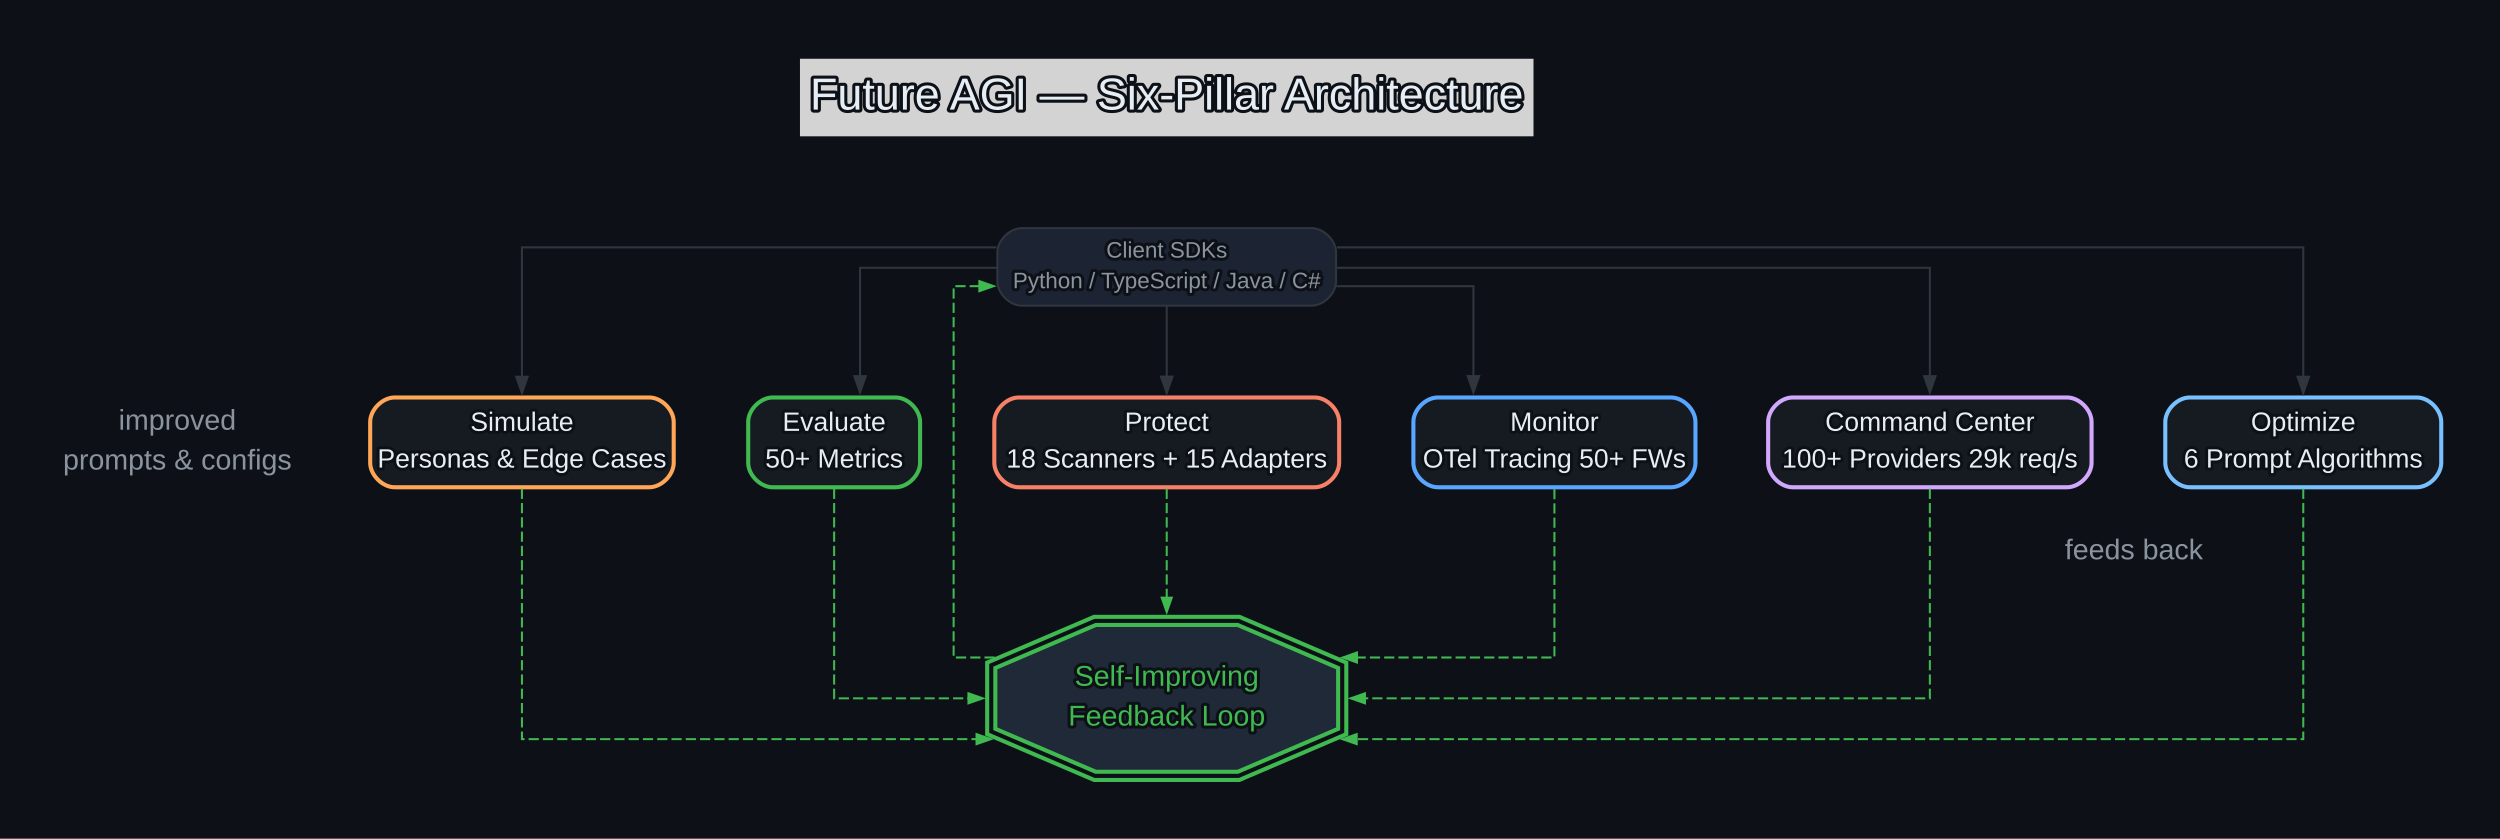
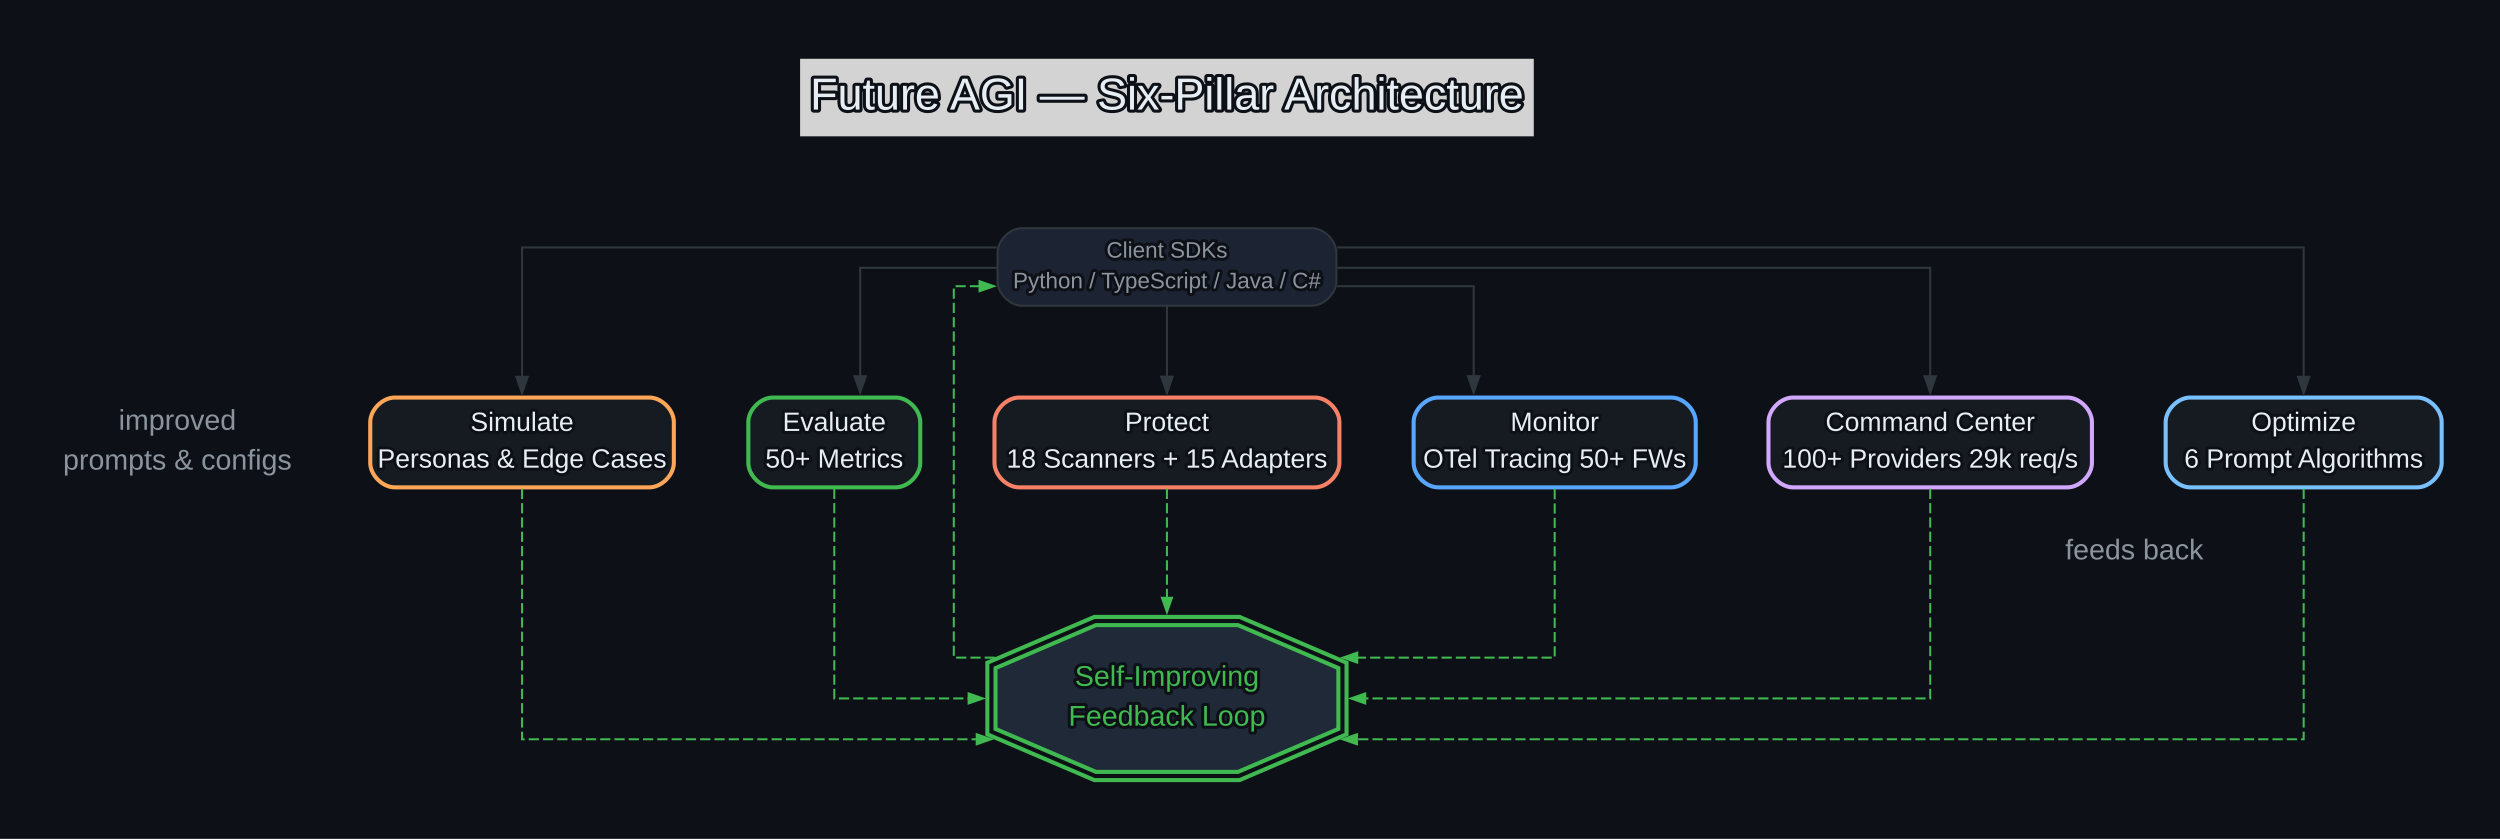
- <svg>
+ <svg xmlns="http://www.w3.org/2000/svg" width="1225pt" height="411pt" viewBox="0.00 0.00 1225.00 411.00">
  <style>
    text { paint-order: stroke fill; stroke: #0d1117; stroke-width: 3px; stroke-linejoin: round; }
-     </style> width="1225pt" height="411pt"
-  viewBox="0.00 0.00 1225.00 411.00" xmlns="http://www.w3.org/2000/svg" xmlns:xlink="http://www.w3.org/1999/xlink"&gt;
- <g id="graph0" class="graph" transform="scale(1 1) rotate(0) translate(28.8 382.24)">
+ </style>
+   <g id="graph0" class="graph" transform="scale(1 1) rotate(0) translate(28.8 382.24)">
    <polygon fill="#0d1117" stroke="none" points="-28.8,28.8 -28.8,-382.24 1196.42,-382.24 1196.42,28.8 -28.8,28.8" />
    <g id="node1" class="node">
      <polygon fill="lightgrey" stroke="none" points="722.75,-353.44 363.25,-353.44 363.25,-315.44 722.75,-315.44 722.75,-353.44" />
      <text xml:space="preserve" text-anchor="middle" x="543" y="-328.54" font-family="Segoe UI Bold, Arial, sans-serif" font-size="22.00" fill="#e6edf3">Future AGI — Six-Pillar Architecture</text>
    </g>
    <g id="node9" class="node">
      <path fill="#1c2333" stroke="#30363d" d="M614,-270.44C614,-270.44 472,-270.44 472,-270.44 466,-270.44 460,-264.44 460,-258.44 460,-258.44 460,-244.44 460,-244.44 460,-238.44 466,-232.44 472,-232.44 472,-232.44 614,-232.44 614,-232.44 620,-232.44 626,-238.44 626,-244.44 626,-244.44 626,-258.44 626,-258.44 626,-264.44 620,-270.44 614,-270.44" />
      <text xml:space="preserve" text-anchor="middle" x="543" y="-255.99" font-family="Segoe UI, Arial, sans-serif" font-size="11.00" fill="#8b949e">Client SDKs</text>
      <text xml:space="preserve" text-anchor="middle" x="543" y="-240.99" font-family="Segoe UI, Arial, sans-serif" font-size="11.00" fill="#8b949e">Python / TypeScript / Java / C#</text>
    </g>
    <g id="node2" class="node">
      <polygon fill="#1f2937" stroke="#3fb950" stroke-width="2" points="627,-25.07 627,-54.87 577.79,-75.94 508.21,-75.94 459,-54.87 459,-25.07 508.21,-4 577.79,-4 627,-25.07" />
      <polygon fill="none" stroke="#3fb950" stroke-width="2" points="631,-22.43 631,-57.51 578.61,-79.94 507.39,-79.94 455,-57.51 455,-22.43 507.39,0 578.61,0 631,-22.43" />
      <text xml:space="preserve" text-anchor="middle" x="543" y="-46.17" font-family="Segoe UI, Arial, sans-serif" font-size="14.00" fill="#3fb950">Self-Improving</text>
      <text xml:space="preserve" text-anchor="middle" x="543" y="-26.67" font-family="Segoe UI, Arial, sans-serif" font-size="14.00" fill="#3fb950">Feedback Loop</text>
    </g>
    <g id="edge13" class="edge">
      <path fill="none" stroke="#3fb950" stroke-dasharray="5,2" d="M458.7,-60C446.82,-60 438.56,-60 438.56,-60 438.56,-60 438.56,-242 438.56,-242 438.56,-242 451.18,-242 451.18,-242" />
      <polygon fill="#3fb950" stroke="#3fb950" points="451.18,-244.45 458.18,-242 451.18,-239.55 451.18,-244.45" />
      <text xml:space="preserve" text-anchor="middle" x="58.12" y="-171.64" font-family="Segoe UI, Arial, sans-serif" font-size="14.00" fill="#8b949e">improved</text>
      <text xml:space="preserve" text-anchor="middle" x="58.12" y="-152.14" font-family="Segoe UI, Arial, sans-serif" font-size="14.00" fill="#8b949e">prompts &amp; configs</text>
    </g>
    <g id="node3" class="node">
      <path fill="#161b22" stroke="#ffa657" stroke-width="2" d="M289.38,-187.44C289.38,-187.44 164.62,-187.44 164.62,-187.44 158.62,-187.44 152.62,-181.44 152.62,-175.44 152.62,-175.44 152.62,-155.44 152.62,-155.44 152.62,-149.44 158.62,-143.44 164.62,-143.44 164.62,-143.44 289.38,-143.44 289.38,-143.44 295.38,-143.44 301.38,-149.44 301.38,-155.44 301.38,-155.44 301.38,-175.44 301.38,-175.44 301.38,-181.44 295.38,-187.44 289.38,-187.44" />
      <text xml:space="preserve" text-anchor="middle" x="227" y="-171.09" font-family="Segoe UI, Arial, sans-serif" font-size="13.00" fill="#e6edf3">Simulate</text>
      <text xml:space="preserve" text-anchor="middle" x="227" y="-153.09" font-family="Segoe UI, Arial, sans-serif" font-size="13.00" fill="#e6edf3">Personas &amp; Edge Cases</text>
    </g>
    <g id="edge7" class="edge">
      <path fill="none" stroke="#3fb950" stroke-dasharray="5,2" d="M227,-142.72C227,-101.81 227,-20 227,-20 227,-20 449.8,-20 449.8,-20" />
      <polygon fill="#3fb950" stroke="#3fb950" points="449.8,-22.45 456.8,-20 449.8,-17.55 449.8,-22.45" />
    </g>
    <g id="node4" class="node">
      <path fill="#161b22" stroke="#3fb950" stroke-width="2" d="M410.12,-187.44C410.12,-187.44 349.88,-187.44 349.88,-187.44 343.88,-187.44 337.88,-181.44 337.88,-175.44 337.88,-175.44 337.88,-155.44 337.88,-155.44 337.88,-149.44 343.88,-143.44 349.88,-143.44 349.88,-143.44 410.12,-143.44 410.12,-143.44 416.12,-143.44 422.12,-149.44 422.12,-155.44 422.12,-155.44 422.12,-175.44 422.12,-175.44 422.12,-181.44 416.12,-187.44 410.12,-187.44" />
      <text xml:space="preserve" text-anchor="middle" x="380" y="-171.09" font-family="Segoe UI, Arial, sans-serif" font-size="13.00" fill="#e6edf3">Evaluate</text>
      <text xml:space="preserve" text-anchor="middle" x="380" y="-153.09" font-family="Segoe UI, Arial, sans-serif" font-size="13.00" fill="#e6edf3">50+ Metrics</text>
    </g>
    <g id="edge8" class="edge">
      <path fill="none" stroke="#3fb950" stroke-dasharray="5,2" d="M380,-142.73C380,-106.58 380,-40 380,-40 380,-40 445.83,-40 445.83,-40" />
      <polygon fill="#3fb950" stroke="#3fb950" points="445.83,-42.45 452.83,-40 445.83,-37.55 445.83,-42.45" />
    </g>
    <g id="node5" class="node">
      <path fill="#161b22" stroke="#f78166" stroke-width="2" d="M615.5,-187.44C615.5,-187.44 470.5,-187.44 470.5,-187.44 464.5,-187.44 458.5,-181.44 458.5,-175.44 458.5,-175.44 458.5,-155.44 458.5,-155.44 458.5,-149.44 464.5,-143.44 470.5,-143.44 470.5,-143.44 615.5,-143.44 615.5,-143.44 621.5,-143.44 627.5,-149.44 627.5,-155.44 627.5,-155.44 627.5,-175.44 627.5,-175.44 627.5,-181.44 621.5,-187.44 615.5,-187.44" />
      <text xml:space="preserve" text-anchor="middle" x="543" y="-171.09" font-family="Segoe UI, Arial, sans-serif" font-size="13.00" fill="#e6edf3">Protect</text>
      <text xml:space="preserve" text-anchor="middle" x="543" y="-153.09" font-family="Segoe UI, Arial, sans-serif" font-size="13.00" fill="#e6edf3">18 Scanners + 15 Adapters</text>
    </g>
    <g id="edge9" class="edge">
      <path fill="none" stroke="#3fb950" stroke-dasharray="5,2" d="M543,-142.72C543,-142.72 543,-89.31 543,-89.31" />
      <polygon fill="#3fb950" stroke="#3fb950" points="545.45,-89.31 543,-82.31 540.55,-89.31 545.45,-89.31" />
    </g>
    <g id="node6" class="node">
      <path fill="#161b22" stroke="#58a6ff" stroke-width="2" d="M790.12,-187.44C790.12,-187.44 675.88,-187.44 675.88,-187.44 669.88,-187.44 663.88,-181.44 663.88,-175.44 663.88,-175.44 663.88,-155.44 663.88,-155.44 663.88,-149.44 669.88,-143.44 675.88,-143.44 675.88,-143.44 790.12,-143.44 790.12,-143.44 796.12,-143.44 802.12,-149.44 802.12,-155.44 802.12,-155.44 802.12,-175.44 802.12,-175.44 802.12,-181.44 796.12,-187.44 790.12,-187.44" />
      <text xml:space="preserve" text-anchor="middle" x="733" y="-171.09" font-family="Segoe UI, Arial, sans-serif" font-size="13.00" fill="#e6edf3">Monitor</text>
      <text xml:space="preserve" text-anchor="middle" x="733" y="-153.09" font-family="Segoe UI, Arial, sans-serif" font-size="13.00" fill="#e6edf3">OTel Tracing 50+ FWs</text>
    </g>
    <g id="edge10" class="edge">
      <path fill="none" stroke="#3fb950" stroke-dasharray="5,2" d="M733,-142.56C733,-111.55 733,-60 733,-60 733,-60 636.23,-60 636.23,-60" />
      <polygon fill="#3fb950" stroke="#3fb950" points="636.23,-57.55 629.23,-60 636.23,-62.45 636.23,-57.55" />
    </g>
    <g id="node7" class="node">
      <path fill="#161b22" stroke="#d2a8ff" stroke-width="2" d="M984.25,-187.44C984.25,-187.44 849.75,-187.44 849.75,-187.44 843.75,-187.44 837.75,-181.44 837.75,-175.44 837.75,-175.44 837.75,-155.44 837.75,-155.44 837.75,-149.44 843.75,-143.44 849.75,-143.44 849.75,-143.44 984.25,-143.44 984.25,-143.44 990.25,-143.44 996.25,-149.44 996.25,-155.44 996.25,-155.44 996.25,-175.44 996.25,-175.44 996.25,-181.44 990.25,-187.44 984.25,-187.44" />
      <text xml:space="preserve" text-anchor="middle" x="917" y="-171.09" font-family="Segoe UI, Arial, sans-serif" font-size="13.00" fill="#e6edf3">Command Center</text>
      <text xml:space="preserve" text-anchor="middle" x="917" y="-153.09" font-family="Segoe UI, Arial, sans-serif" font-size="13.00" fill="#e6edf3">100+ Providers 29k req/s</text>
    </g>
    <g id="edge11" class="edge">
      <path fill="none" stroke="#3fb950" stroke-dasharray="5,2" d="M917,-142.73C917,-106.58 917,-40 917,-40 917,-40 640.15,-40 640.15,-40" />
      <polygon fill="#3fb950" stroke="#3fb950" points="640.15,-37.55 633.15,-40 640.15,-42.45 640.15,-37.55" />
    </g>
    <g id="node8" class="node">
      <path fill="#161b22" stroke="#79c0ff" stroke-width="2" d="M1155.62,-187.44C1155.62,-187.44 1044.38,-187.44 1044.38,-187.44 1038.38,-187.44 1032.38,-181.44 1032.38,-175.44 1032.38,-175.44 1032.38,-155.44 1032.38,-155.44 1032.38,-149.44 1038.38,-143.44 1044.38,-143.44 1044.38,-143.44 1155.62,-143.44 1155.62,-143.44 1161.62,-143.44 1167.62,-149.44 1167.62,-155.44 1167.62,-155.44 1167.62,-175.44 1167.62,-175.44 1167.62,-181.44 1161.62,-187.44 1155.62,-187.44" />
      <text xml:space="preserve" text-anchor="middle" x="1100" y="-171.09" font-family="Segoe UI, Arial, sans-serif" font-size="13.00" fill="#e6edf3">Optimize</text>
      <text xml:space="preserve" text-anchor="middle" x="1100" y="-153.09" font-family="Segoe UI, Arial, sans-serif" font-size="13.00" fill="#e6edf3">6 Prompt Algorithms</text>
    </g>
    <g id="edge12" class="edge">
      <path fill="none" stroke="#3fb950" stroke-dasharray="5,2" d="M1100,-142.72C1100,-101.81 1100,-20 1100,-20 1100,-20 636.11,-20 636.11,-20" />
      <polygon fill="#3fb950" stroke="#3fb950" points="636.11,-17.55 629.11,-20 636.11,-22.45 636.11,-17.55" />
      <text xml:space="preserve" text-anchor="middle" x="1017" y="-108.14" font-family="Segoe UI, Arial, sans-serif" font-size="14.00" fill="#8b949e">feeds back</text>
    </g>
    <g id="edge1" class="edge">
      <path fill="none" stroke="#30363d" d="M459.56,-261C365.94,-261 227,-261 227,-261 227,-261 227,-197.6 227,-197.6" />
      <polygon fill="#30363d" stroke="#30363d" points="229.8,-197.6 227,-189.6 224.2,-197.6 229.8,-197.6" />
    </g>
    <g id="edge2" class="edge">
      <path fill="none" stroke="#30363d" d="M459.93,-251C425.17,-251 392.69,-251 392.69,-251 392.69,-251 392.69,-197.89 392.69,-197.89" />
      <polygon fill="#30363d" stroke="#30363d" points="395.49,-197.89 392.69,-189.89 389.89,-197.89 395.49,-197.89" />
    </g>
    <g id="edge3" class="edge">
      <path fill="none" stroke="#30363d" d="M543,-232.36C543,-232.36 543,-197.65 543,-197.65" />
      <polygon fill="#30363d" stroke="#30363d" points="545.8,-197.65 543,-189.65 540.2,-197.65 545.8,-197.65" />
    </g>
    <g id="edge4" class="edge">
      <path fill="none" stroke="#30363d" d="M626.07,-242C660.83,-242 693.31,-242 693.31,-242 693.31,-242 693.31,-197.93 693.31,-197.93" />
      <polygon fill="#30363d" stroke="#30363d" points="696.11,-197.93 693.31,-189.93 690.51,-197.93 696.11,-197.93" />
    </g>
    <g id="edge5" class="edge">
      <path fill="none" stroke="#30363d" d="M626.47,-251C736.69,-251 917,-251 917,-251 917,-251 917,-197.89 917,-197.89" />
      <polygon fill="#30363d" stroke="#30363d" points="919.8,-197.89 917,-189.89 914.2,-197.89 919.8,-197.89" />
    </g>
    <g id="edge6" class="edge">
      <path fill="none" stroke="#30363d" d="M626.39,-261C781.77,-261 1100,-261 1100,-261 1100,-261 1100,-197.6 1100,-197.6" />
      <polygon fill="#30363d" stroke="#30363d" points="1102.8,-197.6 1100,-189.6 1097.2,-197.6 1102.8,-197.6" />
    </g>
  </g>
</svg>
